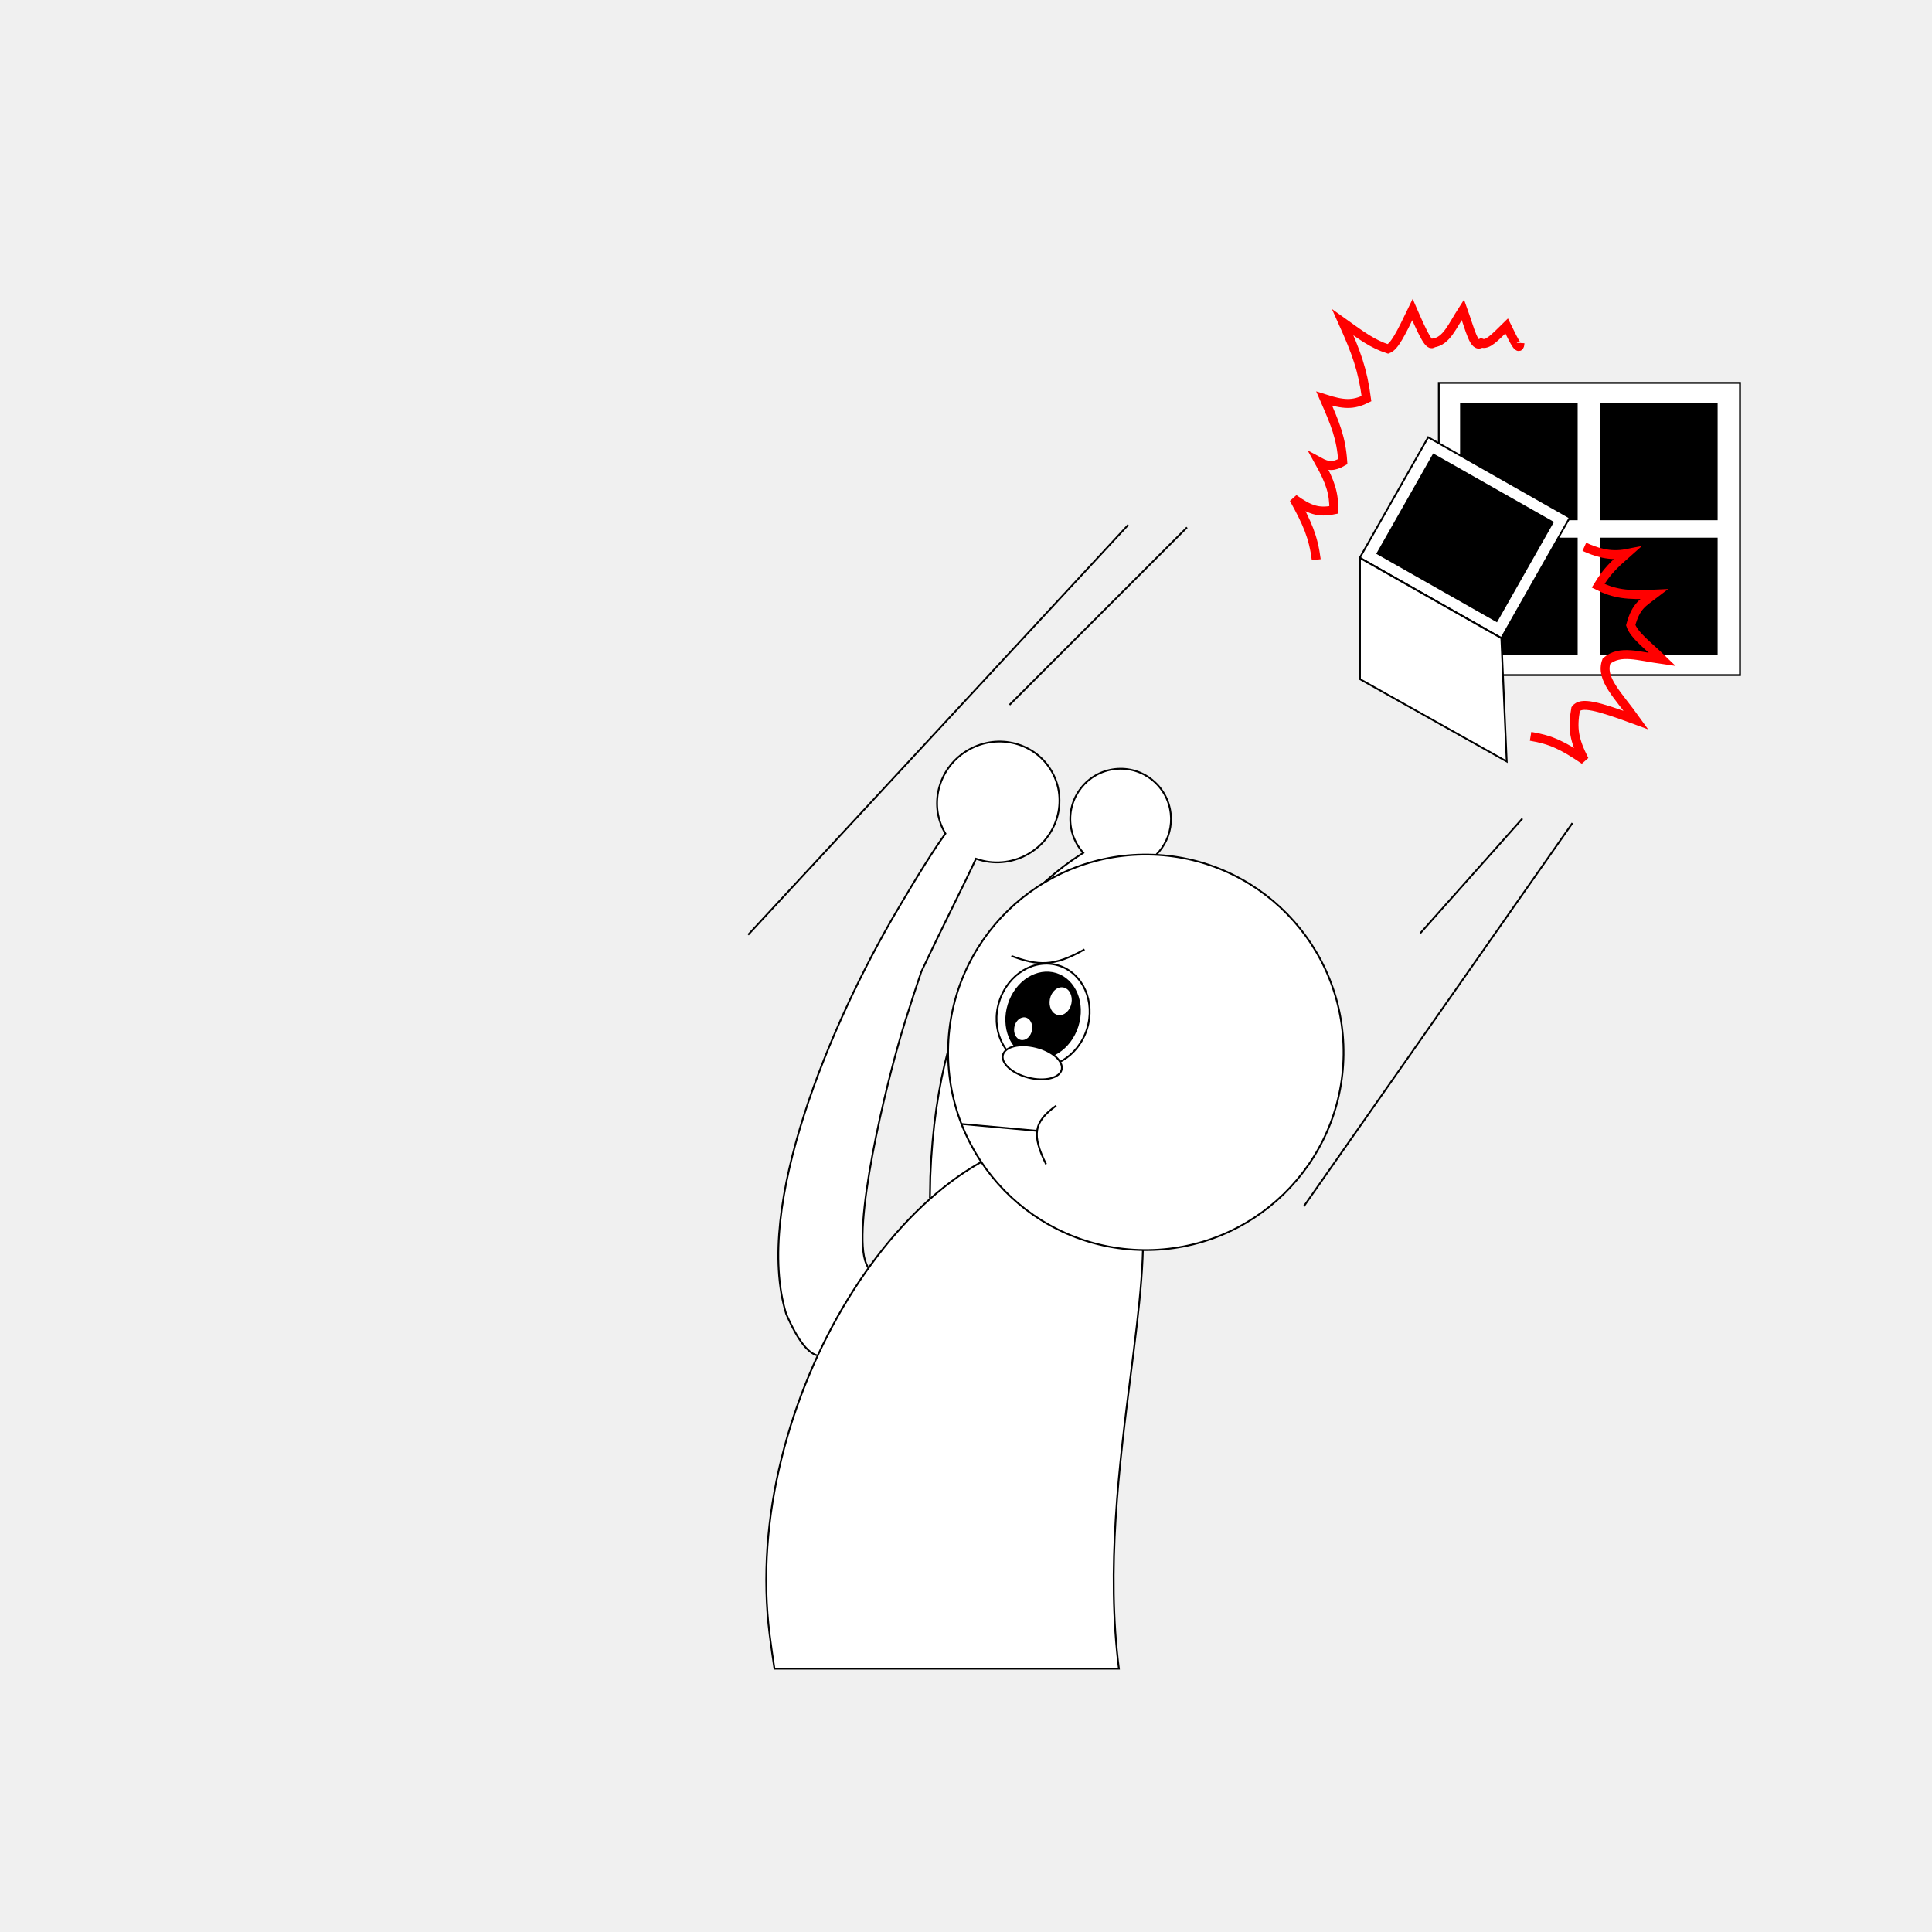
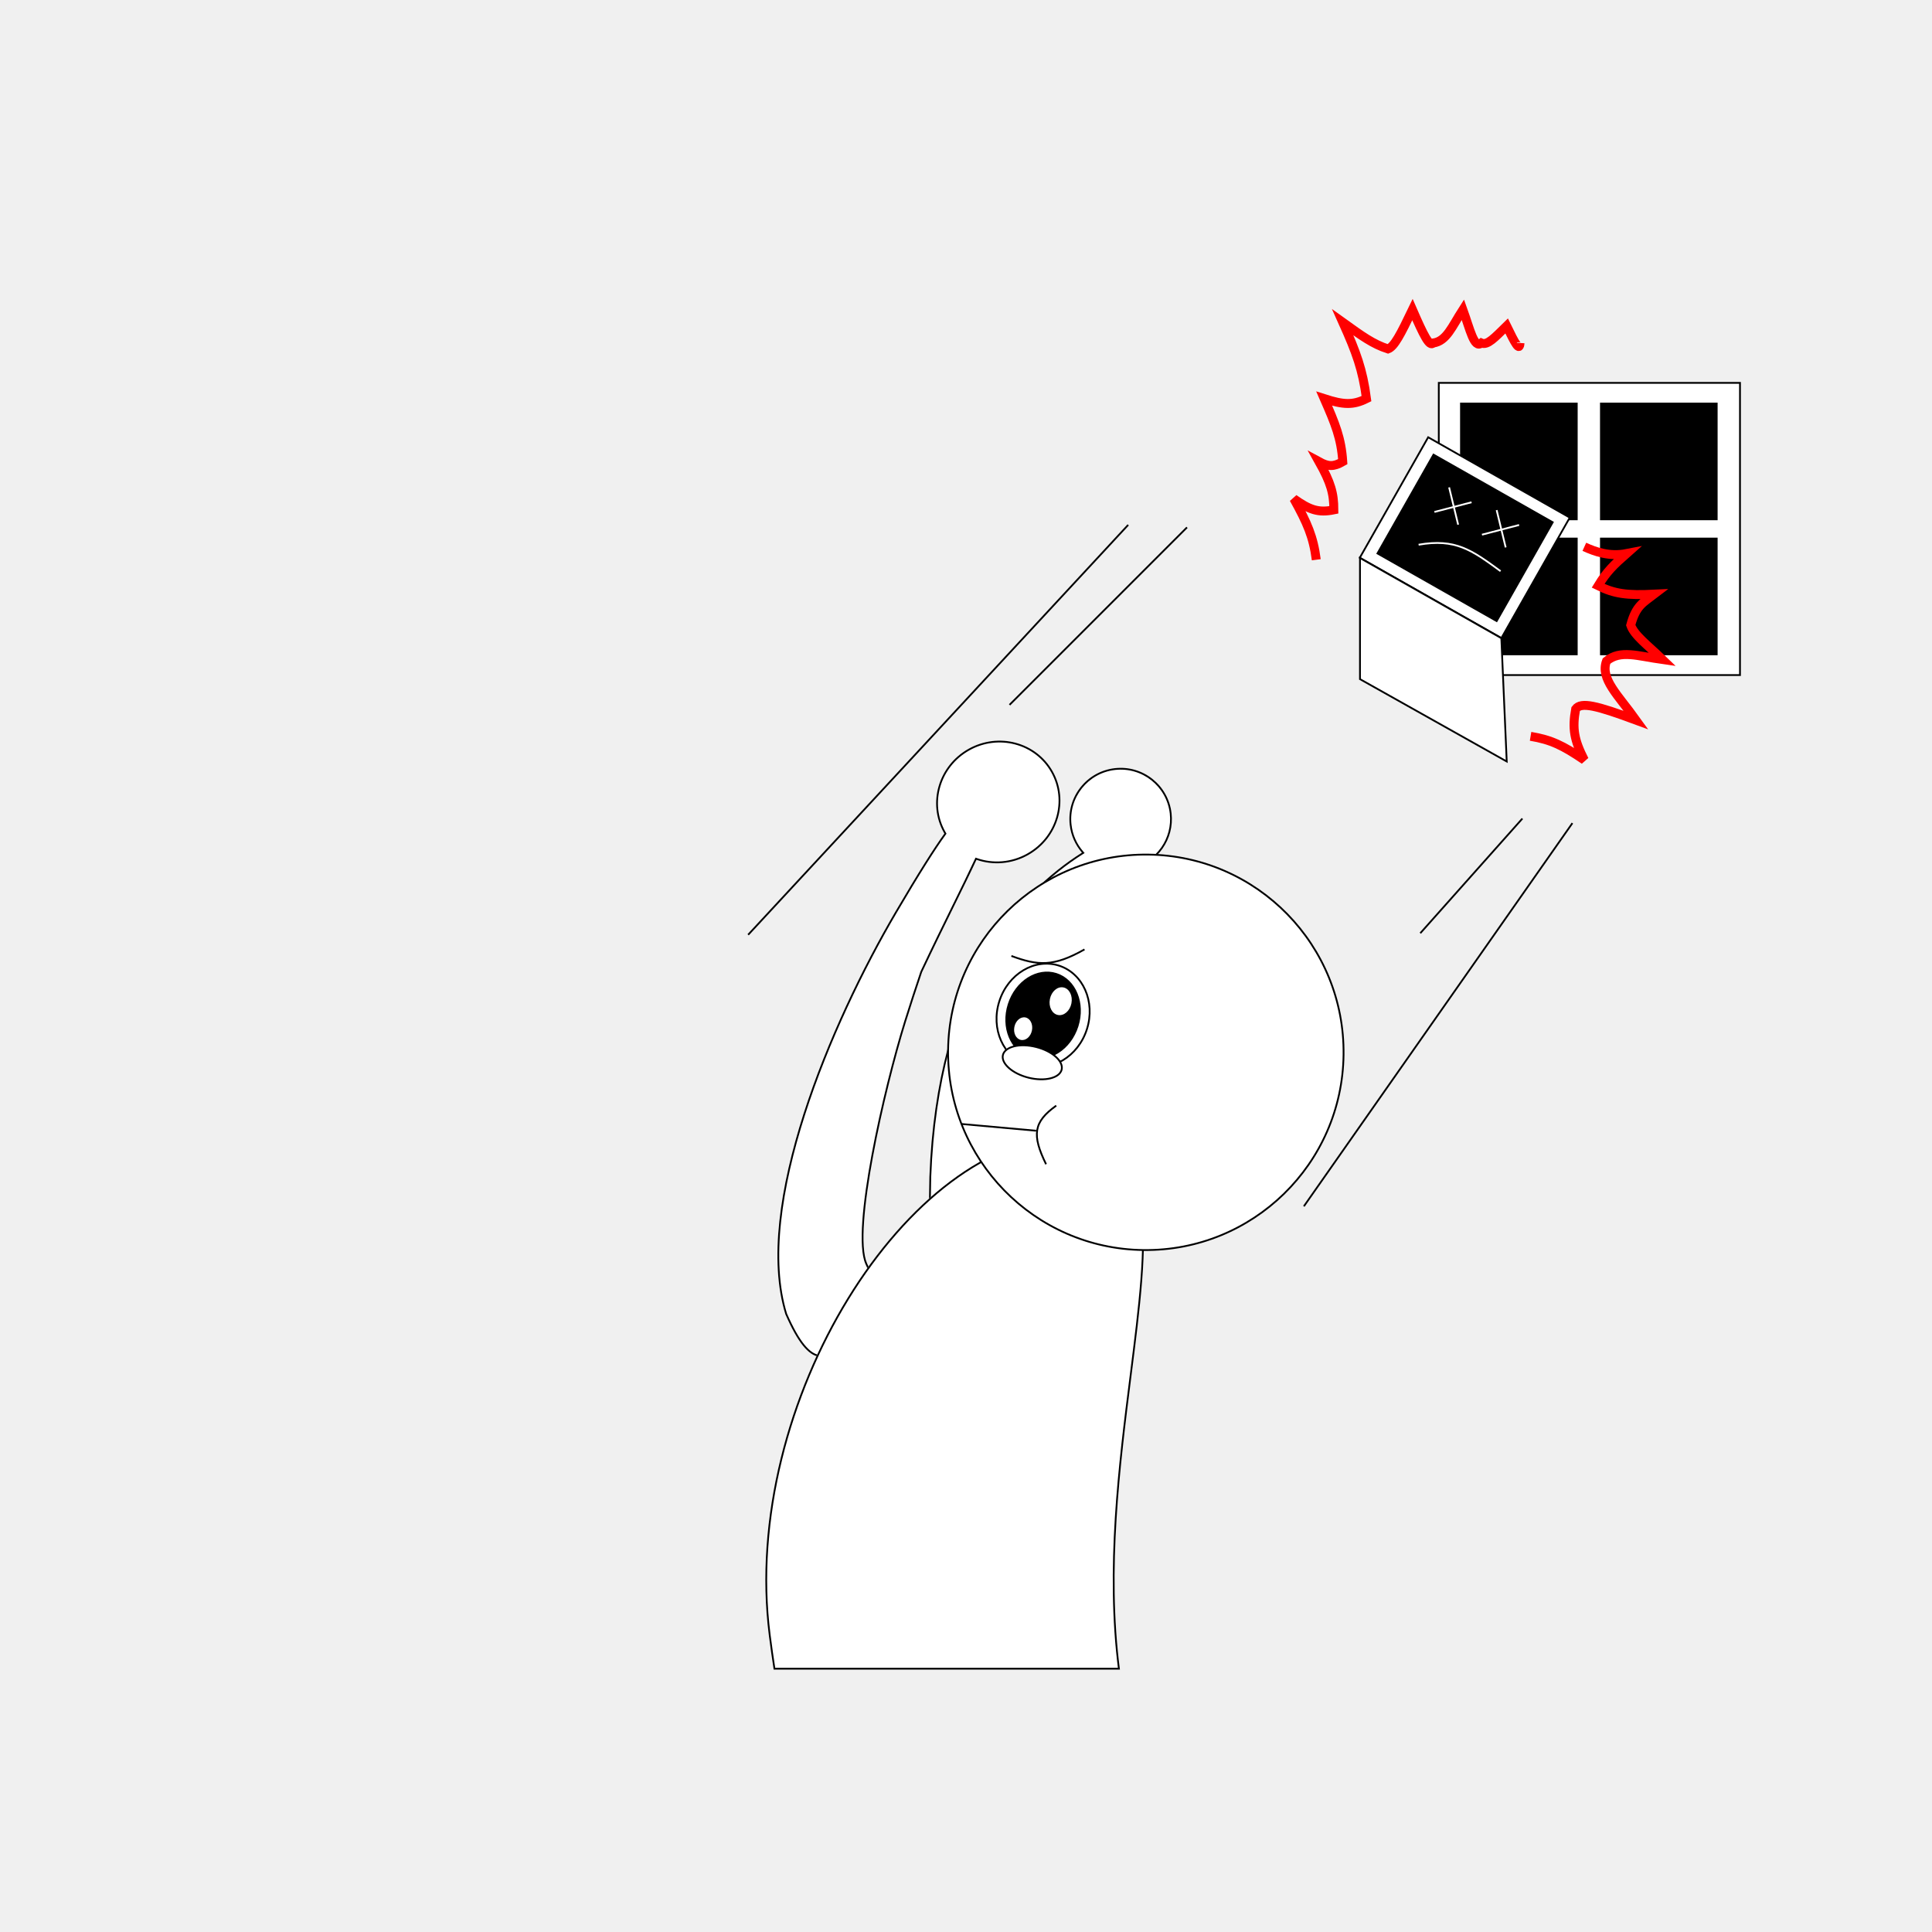
<svg xmlns="http://www.w3.org/2000/svg" width="1081" height="1081" viewBox="0 0 1081 1081" fill="none">
  <mask id="path-1-inside-1" fill="white">
    <path fill-rule="evenodd" clip-rule="evenodd" d="M605.36 477.08C601.69 472.853 599.217 467.51 598.539 461.527C596.756 445.792 608.066 431.591 623.801 429.808C639.536 428.025 653.737 439.336 655.52 455.071C657.162 469.559 647.703 482.746 633.912 486.137C615.656 512.935 585.029 558.52 590.984 611.078C591.887 619.044 592.985 628.094 594.161 637.776C604.44 722.458 620.602 855.589 562.973 736.27C560.299 736.669 557.769 737.093 555.378 737.493C526.685 742.299 517.975 743.757 520.018 658.554C524.088 549.252 569.887 499.486 605.36 477.08Z" />
  </mask>
  <path fill-rule="evenodd" clip-rule="evenodd" d="M605.36 477.08C601.69 472.853 599.217 467.51 598.539 461.527C596.756 445.792 608.066 431.591 623.801 429.808C639.536 428.025 653.737 439.336 655.52 455.071C657.162 469.559 647.703 482.746 633.912 486.137C615.656 512.935 585.029 558.52 590.984 611.078C591.887 619.044 592.985 628.094 594.161 637.776C604.44 722.458 620.602 855.589 562.973 736.27C560.299 736.669 557.769 737.093 555.378 737.493C526.685 742.299 517.975 743.757 520.018 658.554C524.088 549.252 569.887 499.486 605.36 477.08Z" fill="white" />
-   <path d="M605.36 477.08L605.894 477.926L606.879 477.304L606.115 476.424L605.36 477.08ZM633.912 486.137L633.673 485.166L633.301 485.257L633.086 485.574L633.912 486.137ZM594.161 637.776L593.168 637.897L593.168 637.897L594.161 637.776ZM562.973 736.27L563.874 735.835L563.554 735.173L562.826 735.281L562.973 736.27ZM555.378 737.493L555.212 736.507L555.212 736.507L555.378 737.493ZM520.018 658.554L519.019 658.517L519.018 658.53L520.018 658.554ZM606.115 476.424C602.573 472.345 600.187 467.19 599.532 461.414L597.545 461.639C598.246 467.83 600.806 473.361 604.605 477.736L606.115 476.424ZM599.532 461.414C597.812 446.228 608.728 432.522 623.914 430.802L623.689 428.815C607.405 430.659 595.7 445.356 597.545 461.639L599.532 461.414ZM623.914 430.802C639.1 429.081 652.806 439.997 654.527 455.184L656.514 454.958C654.669 438.675 639.973 426.97 623.689 428.815L623.914 430.802ZM654.527 455.184C656.111 469.165 646.983 481.893 633.673 485.166L634.151 487.108C648.424 483.598 658.213 469.952 656.514 454.958L654.527 455.184ZM633.086 485.574C614.855 512.334 583.988 558.215 589.99 611.191L591.978 610.966C586.07 558.826 616.456 513.535 634.738 486.7L633.086 485.574ZM589.99 611.191C590.893 619.162 591.992 628.215 593.168 637.897L595.153 637.656C593.978 627.972 592.88 618.927 591.978 610.966L589.99 611.191ZM593.168 637.897C598.314 680.289 604.905 734.623 603.035 763.459C602.566 770.683 601.572 776.157 599.978 779.431C599.184 781.062 598.302 782.019 597.388 782.449C596.516 782.86 595.437 782.873 594.024 782.219C592.585 781.553 590.871 780.222 588.864 778.064C586.866 775.915 584.622 772.995 582.114 769.216C577.097 761.657 571.069 750.732 563.874 735.835L562.073 736.705C569.285 751.638 575.358 762.654 580.448 770.322C582.992 774.156 585.303 777.171 587.4 779.426C589.488 781.672 591.409 783.213 593.184 784.034C594.985 784.867 596.699 784.984 598.239 784.259C599.736 783.555 600.884 782.139 601.776 780.307C603.554 776.655 604.56 770.84 605.03 763.588C606.916 734.518 600.287 679.946 595.153 637.656L593.168 637.897ZM562.826 735.281C560.141 735.681 557.603 736.107 555.212 736.507L555.543 738.479C557.935 738.079 560.457 737.657 563.121 737.259L562.826 735.281ZM555.212 736.507C547.988 737.717 542.22 738.674 537.568 738.174C535.27 737.926 533.291 737.325 531.573 736.247C529.859 735.17 528.35 733.583 527.041 731.282C524.4 726.64 522.618 719.17 521.643 707.426C520.669 695.711 520.507 679.87 521.018 658.578L519.018 658.53C518.507 679.84 518.667 695.767 519.649 707.592C520.629 719.388 522.435 727.229 525.303 732.271C526.748 734.813 528.474 736.662 530.51 737.941C532.543 739.218 534.832 739.891 537.354 740.162C542.341 740.699 548.421 739.672 555.543 738.479L555.212 736.507ZM521.017 658.591C525.075 549.61 570.708 500.15 605.894 477.926L604.826 476.235C569.066 498.822 523.101 548.895 519.019 658.517L521.017 658.591Z" fill="black" mask="url(#path-1-inside-1)" />
+   <path d="M605.36 477.08L605.894 477.926L606.878 477.304L606.115 476.424L605.36 477.08ZM633.912 486.137L633.673 485.166L633.301 485.257L633.086 485.574L633.912 486.137ZM594.161 637.776L593.168 637.897L594.161 637.776ZM562.973 736.27L563.874 735.835L563.554 735.173L562.826 735.281L562.973 736.27ZM555.378 737.493L555.212 736.507L555.212 736.507L555.378 737.493ZM520.018 658.554L519.019 658.517L519.018 658.53L520.018 658.554ZM606.115 476.424C602.573 472.345 600.187 467.19 599.532 461.414L597.545 461.639C598.246 467.83 600.806 473.361 604.605 477.736L606.115 476.424ZM599.532 461.414C597.812 446.228 608.728 432.522 623.914 430.802L623.689 428.815C607.405 430.659 595.7 445.356 597.545 461.639L599.532 461.414ZM623.914 430.802C639.1 429.081 652.806 439.997 654.527 455.184L656.514 454.958C654.669 438.675 639.973 426.97 623.689 428.815L623.914 430.802ZM654.527 455.184C656.111 469.165 646.983 481.893 633.673 485.166L634.151 487.108C648.424 483.598 658.213 469.952 656.514 454.958L654.527 455.184ZM633.086 485.574C614.855 512.334 583.988 558.215 589.99 611.191L591.978 610.966C586.07 558.826 616.456 513.535 634.738 486.7L633.086 485.574ZM589.99 611.191C590.893 619.162 591.992 628.215 593.168 637.897L595.153 637.656C593.978 627.972 592.88 618.927 591.978 610.966L589.99 611.191ZM593.168 637.897C598.314 680.289 604.905 734.623 603.035 763.459C602.566 770.683 601.572 776.157 599.978 779.431C599.184 781.062 598.302 782.019 597.388 782.449C596.516 782.86 595.437 782.873 594.024 782.219C592.585 781.553 590.871 780.222 588.864 778.064C586.866 775.915 584.622 772.995 582.114 769.216C577.097 761.657 571.069 750.732 563.874 735.835L562.073 736.705C569.285 751.638 575.358 762.654 580.448 770.322C582.992 774.156 585.303 777.171 587.4 779.426C589.488 781.672 591.409 783.213 593.184 784.034C594.985 784.867 596.699 784.984 598.239 784.259C599.736 783.555 600.884 782.139 601.776 780.307C603.554 776.655 604.56 770.84 605.03 763.588C606.916 734.518 600.287 679.946 595.153 637.656L593.168 637.897ZM562.826 735.281C560.141 735.681 557.603 736.107 555.212 736.507L555.543 738.479C557.935 738.079 560.457 737.657 563.121 737.259L562.826 735.281ZM555.212 736.507C547.988 737.717 542.22 738.674 537.568 738.174C535.27 737.926 533.291 737.325 531.573 736.247C529.859 735.17 528.35 733.583 527.041 731.282C524.4 726.64 522.618 719.17 521.643 707.426C520.669 695.711 520.507 679.87 521.018 658.578L519.018 658.53C518.507 679.84 518.667 695.767 519.649 707.592C520.629 719.388 522.435 727.229 525.303 732.271C526.748 734.813 528.474 736.662 530.51 737.941C532.543 739.218 534.832 739.891 537.354 740.162C542.341 740.699 548.421 739.672 555.543 738.479L555.212 736.507ZM521.017 658.591C525.075 549.61 570.708 500.15 605.894 477.926L604.826 476.235C569.066 498.822 523.101 548.895 519.019 658.517L521.017 658.591Z" fill="black" mask="url(#path-1-inside-1)" />
  <mask id="path-3-inside-2" fill="white">
    <path fill-rule="evenodd" clip-rule="evenodd" d="M546.356 481.092C555.501 484.275 566.027 483.627 575.261 478.436C592.089 468.973 598.252 447.999 589.025 431.59C579.798 415.18 558.676 409.548 541.847 419.011C525.018 428.474 518.855 449.447 528.082 465.857C528.185 466.039 528.289 466.22 528.395 466.4C522.523 474.512 513.818 488.176 500.938 510.115C464.487 572.202 420.833 674.807 439.411 735.339C453.64 767.783 462.493 760.848 474.871 751.151C479.233 747.734 484.033 743.973 489.661 741.472C530.279 774.061 526.748 769.314 513.686 751.751C504.995 740.065 492.084 722.707 485.15 706.897C477.042 688.41 495.225 609.259 506.867 571.812C509.804 562.364 512.903 552.972 515.926 543.968C522.393 530.24 528.625 517.566 534.064 506.505C538.93 496.608 543.161 488.004 546.356 481.092Z" />
  </mask>
  <path fill-rule="evenodd" clip-rule="evenodd" d="M546.356 481.092C555.501 484.275 566.027 483.627 575.261 478.436C592.089 468.973 598.252 447.999 589.025 431.59C579.798 415.18 558.676 409.548 541.847 419.011C525.018 428.474 518.855 449.447 528.082 465.857C528.185 466.039 528.289 466.22 528.395 466.4C522.523 474.512 513.818 488.176 500.938 510.115C464.487 572.202 420.833 674.807 439.411 735.339C453.64 767.783 462.493 760.848 474.871 751.151C479.233 747.734 484.033 743.973 489.661 741.472C530.279 774.061 526.748 769.314 513.686 751.751C504.995 740.065 492.084 722.707 485.15 706.897C477.042 688.41 495.225 609.259 506.867 571.812C509.804 562.364 512.903 552.972 515.926 543.968C522.393 530.24 528.625 517.566 534.064 506.505C538.93 496.608 543.161 488.004 546.356 481.092Z" fill="white" />
-   <path d="M546.356 481.092L546.685 480.148L545.829 479.85L545.449 480.672L546.356 481.092ZM528.395 466.4L529.205 466.987L529.588 466.457L529.257 465.894L528.395 466.4ZM500.938 510.115L501.8 510.621L501.8 510.621L500.938 510.115ZM439.411 735.339L438.455 735.633L438.472 735.688L438.495 735.741L439.411 735.339ZM474.871 751.151L475.488 751.938L475.488 751.938L474.871 751.151ZM489.661 741.472L490.286 740.692L489.811 740.311L489.255 740.559L489.661 741.472ZM513.686 751.751L512.883 752.347L512.883 752.347L513.686 751.751ZM485.15 706.897L486.066 706.495L486.066 706.495L485.15 706.897ZM506.867 571.812L507.822 572.109L507.822 572.109L506.867 571.812ZM515.926 543.968L515.022 543.542L514.997 543.594L514.978 543.649L515.926 543.968ZM534.064 506.505L534.961 506.946L534.961 506.946L534.064 506.505ZM574.77 477.564C565.793 482.612 555.566 483.239 546.685 480.148L546.028 482.036C555.436 485.312 566.261 484.643 575.751 479.307L574.77 477.564ZM588.153 432.08C597.098 447.987 591.139 468.36 574.77 477.564L575.751 479.307C593.04 469.586 599.406 448.011 589.897 431.1L588.153 432.08ZM542.337 419.883C558.705 410.679 579.209 416.172 588.153 432.08L589.897 431.1C580.387 414.188 558.646 408.418 541.357 418.139L542.337 419.883ZM528.954 465.367C520.009 449.459 525.969 429.086 542.337 419.883L541.357 418.139C524.067 427.861 517.702 449.435 527.211 466.347L528.954 465.367ZM529.257 465.894C529.155 465.72 529.054 465.544 528.954 465.367L527.211 466.347C527.316 466.535 527.424 466.721 527.532 466.906L529.257 465.894ZM501.8 510.621C514.677 488.688 523.362 475.058 529.205 466.987L527.585 465.814C521.683 473.966 512.959 487.664 500.076 509.608L501.8 510.621ZM440.367 735.046C431.173 705.088 437.356 664.555 450.491 623.615C463.611 582.722 483.603 541.617 501.8 510.621L500.076 509.608C481.822 540.7 461.761 581.94 448.586 623.004C435.426 664.023 429.072 705.058 438.455 735.633L440.367 735.046ZM474.254 750.364C471.14 752.803 468.337 754.995 465.635 756.454C462.946 757.904 460.481 758.558 458.032 758.067C455.577 757.576 452.937 755.894 449.993 752.234C447.049 748.573 443.869 743.014 440.327 734.938L438.495 735.741C442.068 743.887 445.331 749.628 448.435 753.487C451.54 757.349 454.554 759.411 457.639 760.028C460.728 760.647 463.687 759.777 466.584 758.214C469.467 756.658 472.413 754.347 475.488 751.938L474.254 750.364ZM489.255 740.559C483.496 743.117 478.602 746.957 474.254 750.364L475.488 751.938C479.864 748.51 484.57 744.829 490.067 742.386L489.255 740.559ZM512.883 752.347C516.16 756.753 518.802 760.307 520.311 762.674C521.091 763.897 521.474 764.665 521.56 765.036C521.617 765.282 521.457 764.935 521.802 764.635C521.964 764.494 522.123 764.478 522.16 764.476C522.193 764.475 522.169 764.481 522.064 764.453C521.596 764.327 520.66 763.85 519.101 762.838C517.581 761.851 515.567 760.422 512.985 758.495C507.824 754.643 500.44 748.839 490.286 740.692L489.035 742.252C499.19 750.4 506.597 756.223 511.789 760.098C514.384 762.035 516.438 763.494 518.012 764.515C519.546 765.512 520.729 766.164 521.543 766.384C521.758 766.442 522.002 766.486 522.252 766.474C522.506 766.463 522.833 766.389 523.114 766.144C523.697 765.638 523.582 764.9 523.508 764.583C523.333 763.828 522.751 762.782 521.998 761.599C520.44 759.155 517.742 755.529 514.488 751.154L512.883 752.347ZM484.234 707.299C491.223 723.232 504.209 740.685 512.883 752.347L514.488 751.154C505.78 739.445 492.945 722.181 486.066 706.495L484.234 707.299ZM505.912 571.515C500.08 590.276 492.614 619.463 487.619 646.281C485.122 659.69 483.238 672.528 482.488 683.187C482.113 688.515 482.02 693.318 482.28 697.385C482.539 701.434 483.151 704.829 484.234 707.299L486.066 706.495C485.122 704.343 484.529 701.221 484.276 697.257C484.024 693.31 484.112 688.603 484.483 683.327C485.226 672.775 487.095 660.019 489.586 646.648C494.566 619.907 502.013 590.795 507.822 572.109L505.912 571.515ZM514.978 543.649C511.954 552.656 508.852 562.057 505.912 571.515L507.822 572.109C510.756 562.671 513.852 553.287 516.874 544.286L514.978 543.649ZM533.166 506.064C527.728 517.124 521.493 529.806 515.022 543.542L516.831 544.394C523.294 530.675 529.522 518.008 534.961 506.946L533.166 506.064ZM545.449 480.672C542.259 487.571 538.034 496.163 533.166 506.064L534.961 506.946C539.825 497.054 544.062 488.436 547.264 481.512L545.449 480.672Z" fill="black" mask="url(#path-3-inside-2)" />
+   <path d="M546.356 481.092L546.685 480.148L545.829 479.85L545.449 480.672L546.356 481.092ZM528.395 466.4L529.205 466.987L529.588 466.457L529.257 465.894L528.395 466.4ZM500.938 510.115L501.8 510.621L500.938 510.115ZM439.411 735.339L438.455 735.633L438.472 735.688L438.495 735.741L439.411 735.339ZM474.871 751.151L475.488 751.938L474.871 751.151ZM489.661 741.472L490.286 740.692L489.811 740.311L489.255 740.559L489.661 741.472ZM513.686 751.751L512.883 752.347L513.686 751.751ZM485.15 706.897L486.066 706.495L485.15 706.897ZM506.867 571.812L507.822 572.109L506.867 571.812ZM515.926 543.968L515.022 543.542L514.997 543.594L514.978 543.649L515.926 543.968ZM534.064 506.505L534.961 506.946L534.064 506.505ZM574.77 477.564C565.793 482.612 555.566 483.239 546.685 480.148L546.028 482.036C555.436 485.312 566.261 484.643 575.751 479.307L574.77 477.564ZM588.153 432.08C597.098 447.987 591.139 468.36 574.77 477.564L575.751 479.307C593.04 469.586 599.406 448.011 589.897 431.1L588.153 432.08ZM542.337 419.883C558.705 410.679 579.209 416.172 588.153 432.08L589.897 431.1C580.387 414.188 558.646 408.418 541.357 418.139L542.337 419.883ZM528.954 465.367C520.009 449.459 525.969 429.086 542.337 419.883L541.357 418.139C524.067 427.861 517.702 449.435 527.211 466.347L528.954 465.367ZM529.257 465.894C529.155 465.72 529.054 465.544 528.954 465.367L527.211 466.347C527.316 466.535 527.424 466.721 527.532 466.906L529.257 465.894ZM501.8 510.621C514.677 488.688 523.362 475.058 529.205 466.987L527.585 465.814C521.683 473.966 512.959 487.664 500.076 509.608L501.8 510.621ZM440.367 735.046C431.173 705.088 437.356 664.555 450.491 623.615C463.611 582.722 483.603 541.617 501.8 510.621L500.076 509.608C481.822 540.7 461.761 581.94 448.586 623.004C435.426 664.023 429.072 705.058 438.455 735.633L440.367 735.046ZM474.254 750.364C471.14 752.803 468.337 754.995 465.635 756.454C462.946 757.904 460.481 758.558 458.032 758.067C455.577 757.576 452.937 755.894 449.993 752.234C447.049 748.573 443.869 743.014 440.327 734.938L438.495 735.741C442.068 743.887 445.331 749.628 448.435 753.487C451.54 757.349 454.554 759.411 457.639 760.028C460.728 760.647 463.687 759.777 466.584 758.214C469.467 756.658 472.413 754.347 475.488 751.938L474.254 750.364ZM489.255 740.559C483.496 743.117 478.602 746.957 474.254 750.364L475.488 751.938C479.864 748.51 484.57 744.829 490.067 742.386L489.255 740.559ZM512.883 752.347C516.16 756.753 518.802 760.307 520.311 762.674C521.091 763.897 521.474 764.665 521.56 765.036C521.617 765.282 521.457 764.935 521.802 764.635C521.964 764.494 522.123 764.478 522.16 764.476C522.193 764.475 522.169 764.481 522.064 764.453C521.596 764.327 520.66 763.85 519.101 762.838C517.581 761.851 515.567 760.422 512.985 758.495C507.824 754.643 500.44 748.839 490.286 740.692L489.035 742.252C499.19 750.4 506.597 756.223 511.789 760.098C514.384 762.035 516.438 763.494 518.012 764.515C519.546 765.512 520.729 766.164 521.543 766.384C521.758 766.442 522.002 766.486 522.252 766.474C522.506 766.463 522.833 766.389 523.114 766.144C523.697 765.638 523.582 764.9 523.508 764.583C523.333 763.828 522.751 762.782 521.998 761.599C520.44 759.155 517.742 755.529 514.488 751.154L512.883 752.347ZM484.234 707.299C491.223 723.232 504.209 740.685 512.883 752.347L514.488 751.154C505.78 739.445 492.945 722.181 486.066 706.495L484.234 707.299ZM505.912 571.515C500.08 590.276 492.614 619.463 487.619 646.281C485.122 659.69 483.238 672.528 482.488 683.187C482.113 688.515 482.02 693.318 482.28 697.385C482.539 701.434 483.151 704.829 484.234 707.299L486.066 706.495C485.122 704.343 484.529 701.221 484.276 697.257C484.024 693.31 484.112 688.603 484.483 683.327C485.226 672.775 487.095 660.019 489.586 646.648C494.566 619.907 502.013 590.795 507.822 572.109L505.912 571.515ZM514.978 543.649C511.954 552.656 508.852 562.057 505.912 571.515L507.822 572.109C510.756 562.671 513.852 553.287 516.874 544.286L514.978 543.649ZM533.166 506.064C527.728 517.124 521.493 529.806 515.022 543.542L516.831 544.394C523.294 530.675 529.522 518.008 534.961 506.946L533.166 506.064ZM545.449 480.672C542.259 487.571 538.034 496.163 533.166 506.064L534.961 506.946C539.825 497.054 544.062 488.436 547.264 481.512L545.449 480.672Z" fill="black" mask="url(#path-3-inside-2)" />
  <mask id="path-5-inside-3" fill="white">
    <path fill-rule="evenodd" clip-rule="evenodd" d="M432.889 934.19H626.628C619.357 877.94 626.775 819.542 633.135 769.469C642.876 692.784 650.136 635.628 598.353 635.628C508.185 635.628 413.443 784.403 430.169 914.91C431 921.391 431.906 927.822 432.889 934.19Z" />
  </mask>
  <path fill-rule="evenodd" clip-rule="evenodd" d="M432.889 934.19H626.628C619.357 877.94 626.775 819.542 633.135 769.469C642.876 692.784 650.136 635.628 598.353 635.628C508.185 635.628 413.443 784.403 430.169 914.91C431 921.391 431.906 927.822 432.889 934.19Z" fill="white" />
-   <path d="M432.889 934.19L431.901 934.343L432.032 935.19H432.889V934.19ZM626.628 934.19V935.19H627.765L627.619 934.062L626.628 934.19ZM633.135 769.469L634.127 769.595L634.127 769.595L633.135 769.469ZM598.353 635.628L598.353 634.628L598.353 635.628ZM430.169 914.91L431.161 914.783L431.161 914.783L430.169 914.91ZM432.889 935.19H626.628V933.19H432.889V935.19ZM632.143 769.343C625.785 819.395 618.346 877.92 625.636 934.318L627.619 934.062C620.368 877.96 627.764 819.689 634.127 769.595L632.143 769.343ZM598.353 636.628C611.107 636.628 620.077 640.141 626.291 646.458C632.529 652.8 636.12 662.101 637.826 673.934C641.242 697.642 637.021 730.941 632.143 769.343L634.127 769.595C638.99 731.313 643.269 697.69 639.805 673.649C638.07 661.608 634.376 651.827 627.716 645.056C621.032 638.259 611.491 634.628 598.353 634.628L598.353 636.628ZM431.161 914.783C422.832 849.796 442.259 780.202 475.028 726.852C507.831 673.447 553.796 636.628 598.353 636.628L598.353 634.628C552.742 634.628 506.252 672.197 473.324 725.806C440.361 779.471 420.78 849.518 429.177 915.038L431.161 914.783ZM433.878 934.038C432.896 927.678 431.99 921.256 431.161 914.783L429.177 915.038C430.009 921.526 430.917 927.966 431.901 934.343L433.878 934.038Z" fill="black" mask="url(#path-5-inside-3)" />
+   <path d="M432.889 934.19L431.901 934.343L432.032 935.19H432.889V934.19ZM626.628 934.19V935.19H627.765L627.619 934.062L626.628 934.19ZM633.135 769.469L634.127 769.595L633.135 769.469ZM598.353 635.628V634.628V635.628ZM430.169 914.91L431.161 914.783L430.169 914.91ZM432.889 935.19H626.628V933.19H432.889V935.19ZM632.143 769.343C625.785 819.395 618.346 877.921 625.636 934.318L627.619 934.062C620.368 877.96 627.764 819.689 634.127 769.595L632.143 769.343ZM598.353 636.628C611.107 636.628 620.077 640.141 626.291 646.458C632.529 652.8 636.12 662.101 637.826 673.934C641.242 697.642 637.021 730.941 632.143 769.343L634.127 769.595C638.99 731.313 643.269 697.69 639.805 673.649C638.07 661.608 634.376 651.827 627.716 645.056C621.032 638.259 611.491 634.628 598.353 634.628V636.628ZM431.161 914.783C422.832 849.796 442.259 780.202 475.028 726.852C507.831 673.447 553.796 636.628 598.353 636.628V634.628C552.742 634.628 506.252 672.197 473.324 725.806C440.361 779.471 420.78 849.518 429.177 915.038L431.161 914.783ZM433.878 934.038C432.896 927.678 431.99 921.256 431.161 914.783L429.177 915.038C430.009 921.526 430.917 927.966 431.901 934.343L433.878 934.038Z" fill="black" mask="url(#path-5-inside-3)" />
  <rect x="805.038" y="214.225" width="168.528" height="163.492" fill="white" stroke="black" />
  <rect x="817.448" y="225.785" width="64.791" height="64.791" fill="black" stroke="black" />
  <rect x="817.448" y="301.331" width="64.791" height="64.791" fill="black" stroke="black" />
  <rect x="895.751" y="225.785" width="64.791" height="64.791" fill="black" stroke="black" />
  <rect x="895.751" y="301.331" width="64.791" height="64.791" fill="black" stroke="black" />
  <circle cx="641.116" cy="588.795" r="110.643" transform="rotate(0.691188 641.116 588.795)" fill="white" stroke="black" />
  <path d="M608.152 575.848C603.26 591.249 588.298 600.128 574.813 595.845C561.328 591.561 554.233 575.675 559.125 560.274C564.017 544.873 578.979 535.994 592.464 540.278C605.949 544.562 613.044 560.447 608.152 575.848Z" fill="white" stroke="black" />
  <path d="M602.897 574.179C598.814 587.03 586.855 594.534 576.295 591.179C565.735 587.825 560.298 574.795 564.381 561.944C568.463 549.093 580.422 541.59 590.982 544.944C601.542 548.298 606.979 561.328 602.897 574.179Z" fill="black" stroke="black" />
  <ellipse cx="593.468" cy="560.198" rx="6.139" ry="7.858" transform="rotate(11.1912 593.468 560.198)" fill="white" />
  <ellipse cx="572.483" cy="575.573" rx="5.012" ry="6.416" transform="rotate(11.1912 572.483 575.573)" fill="white" />
  <path d="M606.804 531.218C589.542 541.01 580.801 540.403 565.895 534.873" stroke="black" />
  <path d="M594.012 598.536C593.449 600.775 591.21 602.484 587.808 603.336C584.43 604.182 580.031 604.14 575.425 602.98C570.819 601.821 566.925 599.775 564.35 597.43C561.757 595.069 560.595 592.503 561.158 590.265C561.722 588.027 563.96 586.317 567.362 585.465C570.741 584.619 575.139 584.661 579.745 585.821C584.352 586.981 588.245 589.026 590.821 591.371C593.414 593.733 594.576 596.298 594.012 598.536Z" fill="white" stroke="black" />
  <line x1="579.753" y1="632.679" x2="538.146" y2="628.91" stroke="black" />
  <path d="M585.302 651.418C577.29 635.05 578.195 627.752 590.992 618.629" stroke="black" />
  <rect x="799.099" y="244.659" width="91.076" height="77.487" transform="rotate(29.5746 799.099 244.659)" fill="white" stroke="black" />
  <rect x="802.09" y="254.37" width="76.694" height="63.572" transform="rotate(29.5746 802.09 254.37)" fill="black" stroke="black" />
  <path d="M760.945 379.997L760.945 312.198L840.037 357.082L843.046 426.071L760.945 379.997Z" fill="white" stroke="black" />
  <path d="M418.6 523.032L631.248 293.689" stroke="black" />
  <path d="M564.86 394.377L664.154 295.082" stroke="black" />
  <path d="M794.688 522.154L851.804 458.008" stroke="black" />
  <path d="M729.542 674.957L879.802 460.552" stroke="black" />
  <path d="M736.486 313.184C734.822 300.309 731.491 292.756 723.923 279.056C732.678 285.267 737.584 287.064 746.327 285.279C746.301 275.968 744.621 270.115 738.029 258.311C743.212 261.126 746.122 261.275 751.306 258.311C750.433 245.119 747.12 237.207 740.933 223.045C751.781 226.543 757.072 226.783 764.582 223.045C762.418 206.732 758.929 197.303 751.306 180.312C762.035 188.007 768.132 192.5 776.614 195.248C780.152 193.927 783.641 187.141 790.305 173.259C796.733 187.992 799.797 194.128 801.922 191.929C809.406 190.857 812.396 182.775 818.518 173.259C822.561 184.463 824.821 195.289 828.89 191.929C832.292 193.408 836.378 188.853 842.996 182.386C847.878 192.423 850.219 196.785 850.464 191.929" stroke="#FF0000" stroke-width="5" />
  <path d="M856.392 411.99C867.797 413.893 874.41 417.054 886.479 425.25C880.757 414.011 879.626 407.757 881.624 396.692C884.677 392.611 893.279 394.75 915.415 402.938C905.447 388.99 895.16 379.784 898.872 369.871C906.6 363.452 916.304 367.082 930.266 369.052C921.984 361.045 914.333 355.449 912.43 349.788C915.384 338.761 919.4 337.2 925.564 332.457C910.139 333.222 903.223 332.225 894.189 327.728C899.043 319.745 902.927 316.072 910.133 309.715C900.554 311.588 892.705 308.783 886.475 305.953" stroke="#FF0000" stroke-width="5" />
+   <line x1="810.814" y1="272.696" x2="815.869" y2="293.571" stroke="white" />
+   <line x1="837.411" y1="285.416" x2="842.466" y2="306.291" stroke="white" />
+   <line x1="823.373" y1="281.021" x2="802.592" y2="286.449" stroke="white" />
+   <line x1="849.97" y1="293.741" x2="829.188" y2="299.169" stroke="white" />
+   <path d="M793.743 304.782C814.349 301.19 823.443 307.724 839.606 319.585" stroke="white" />
</svg>
